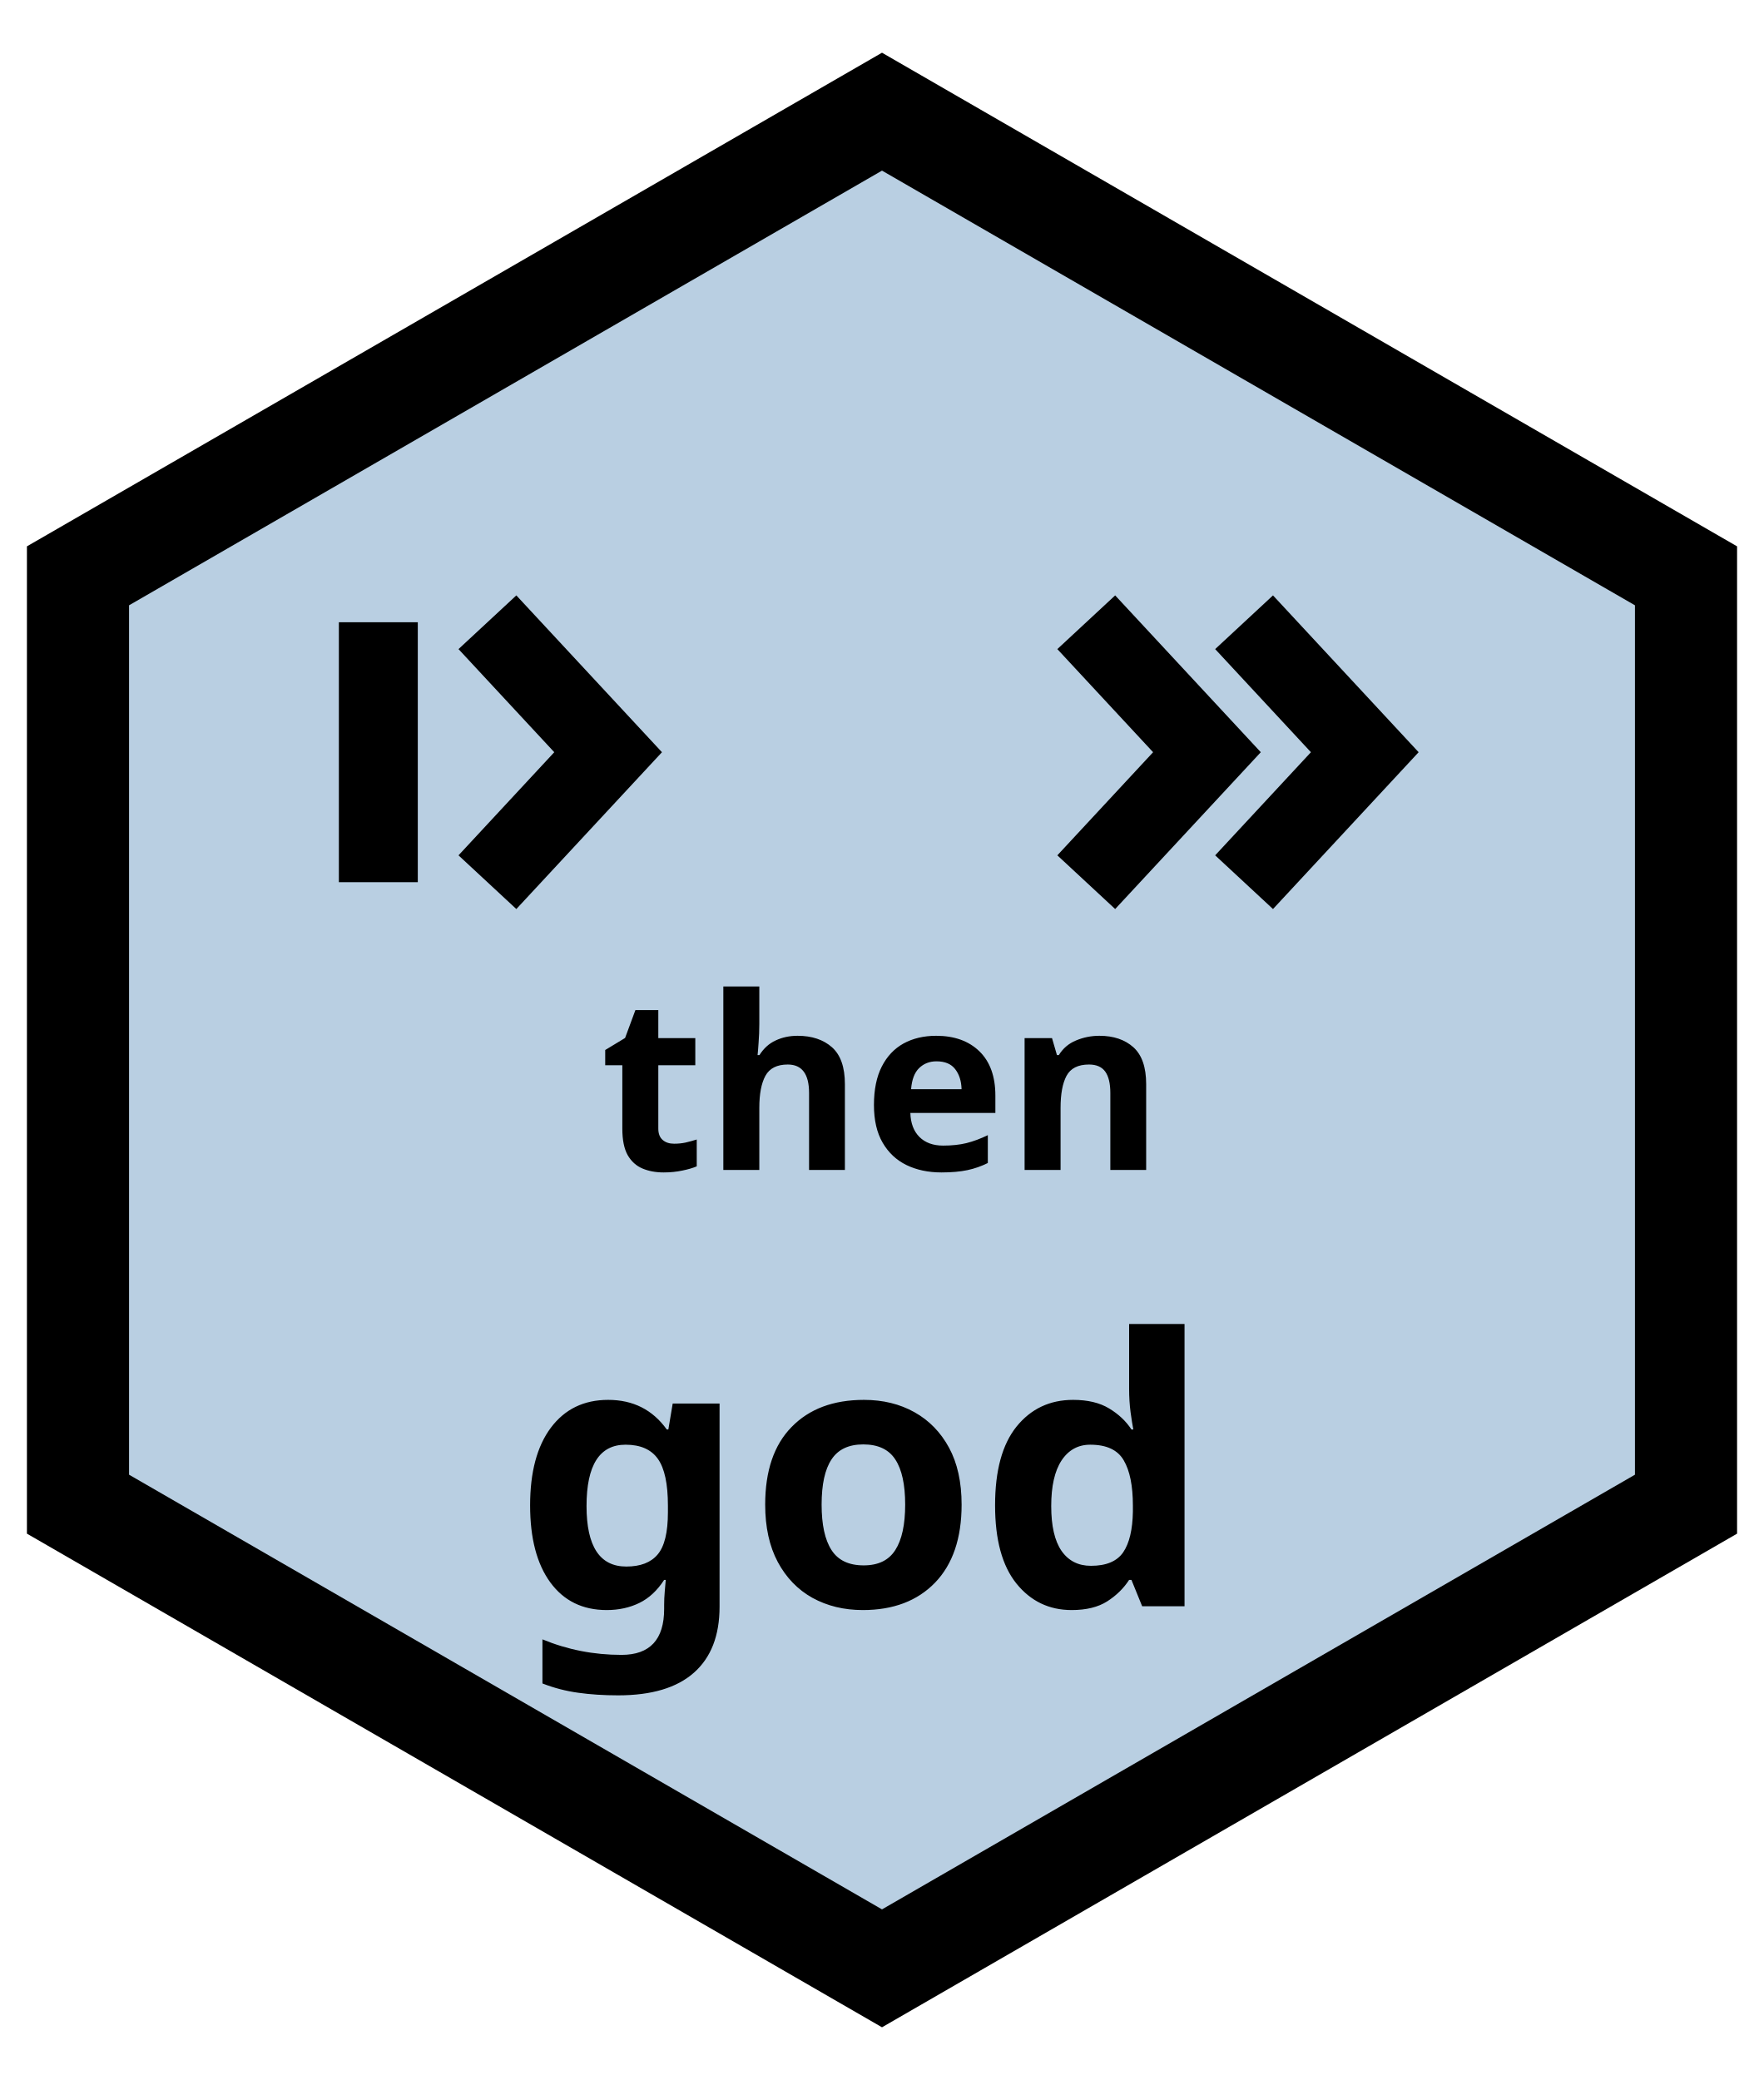
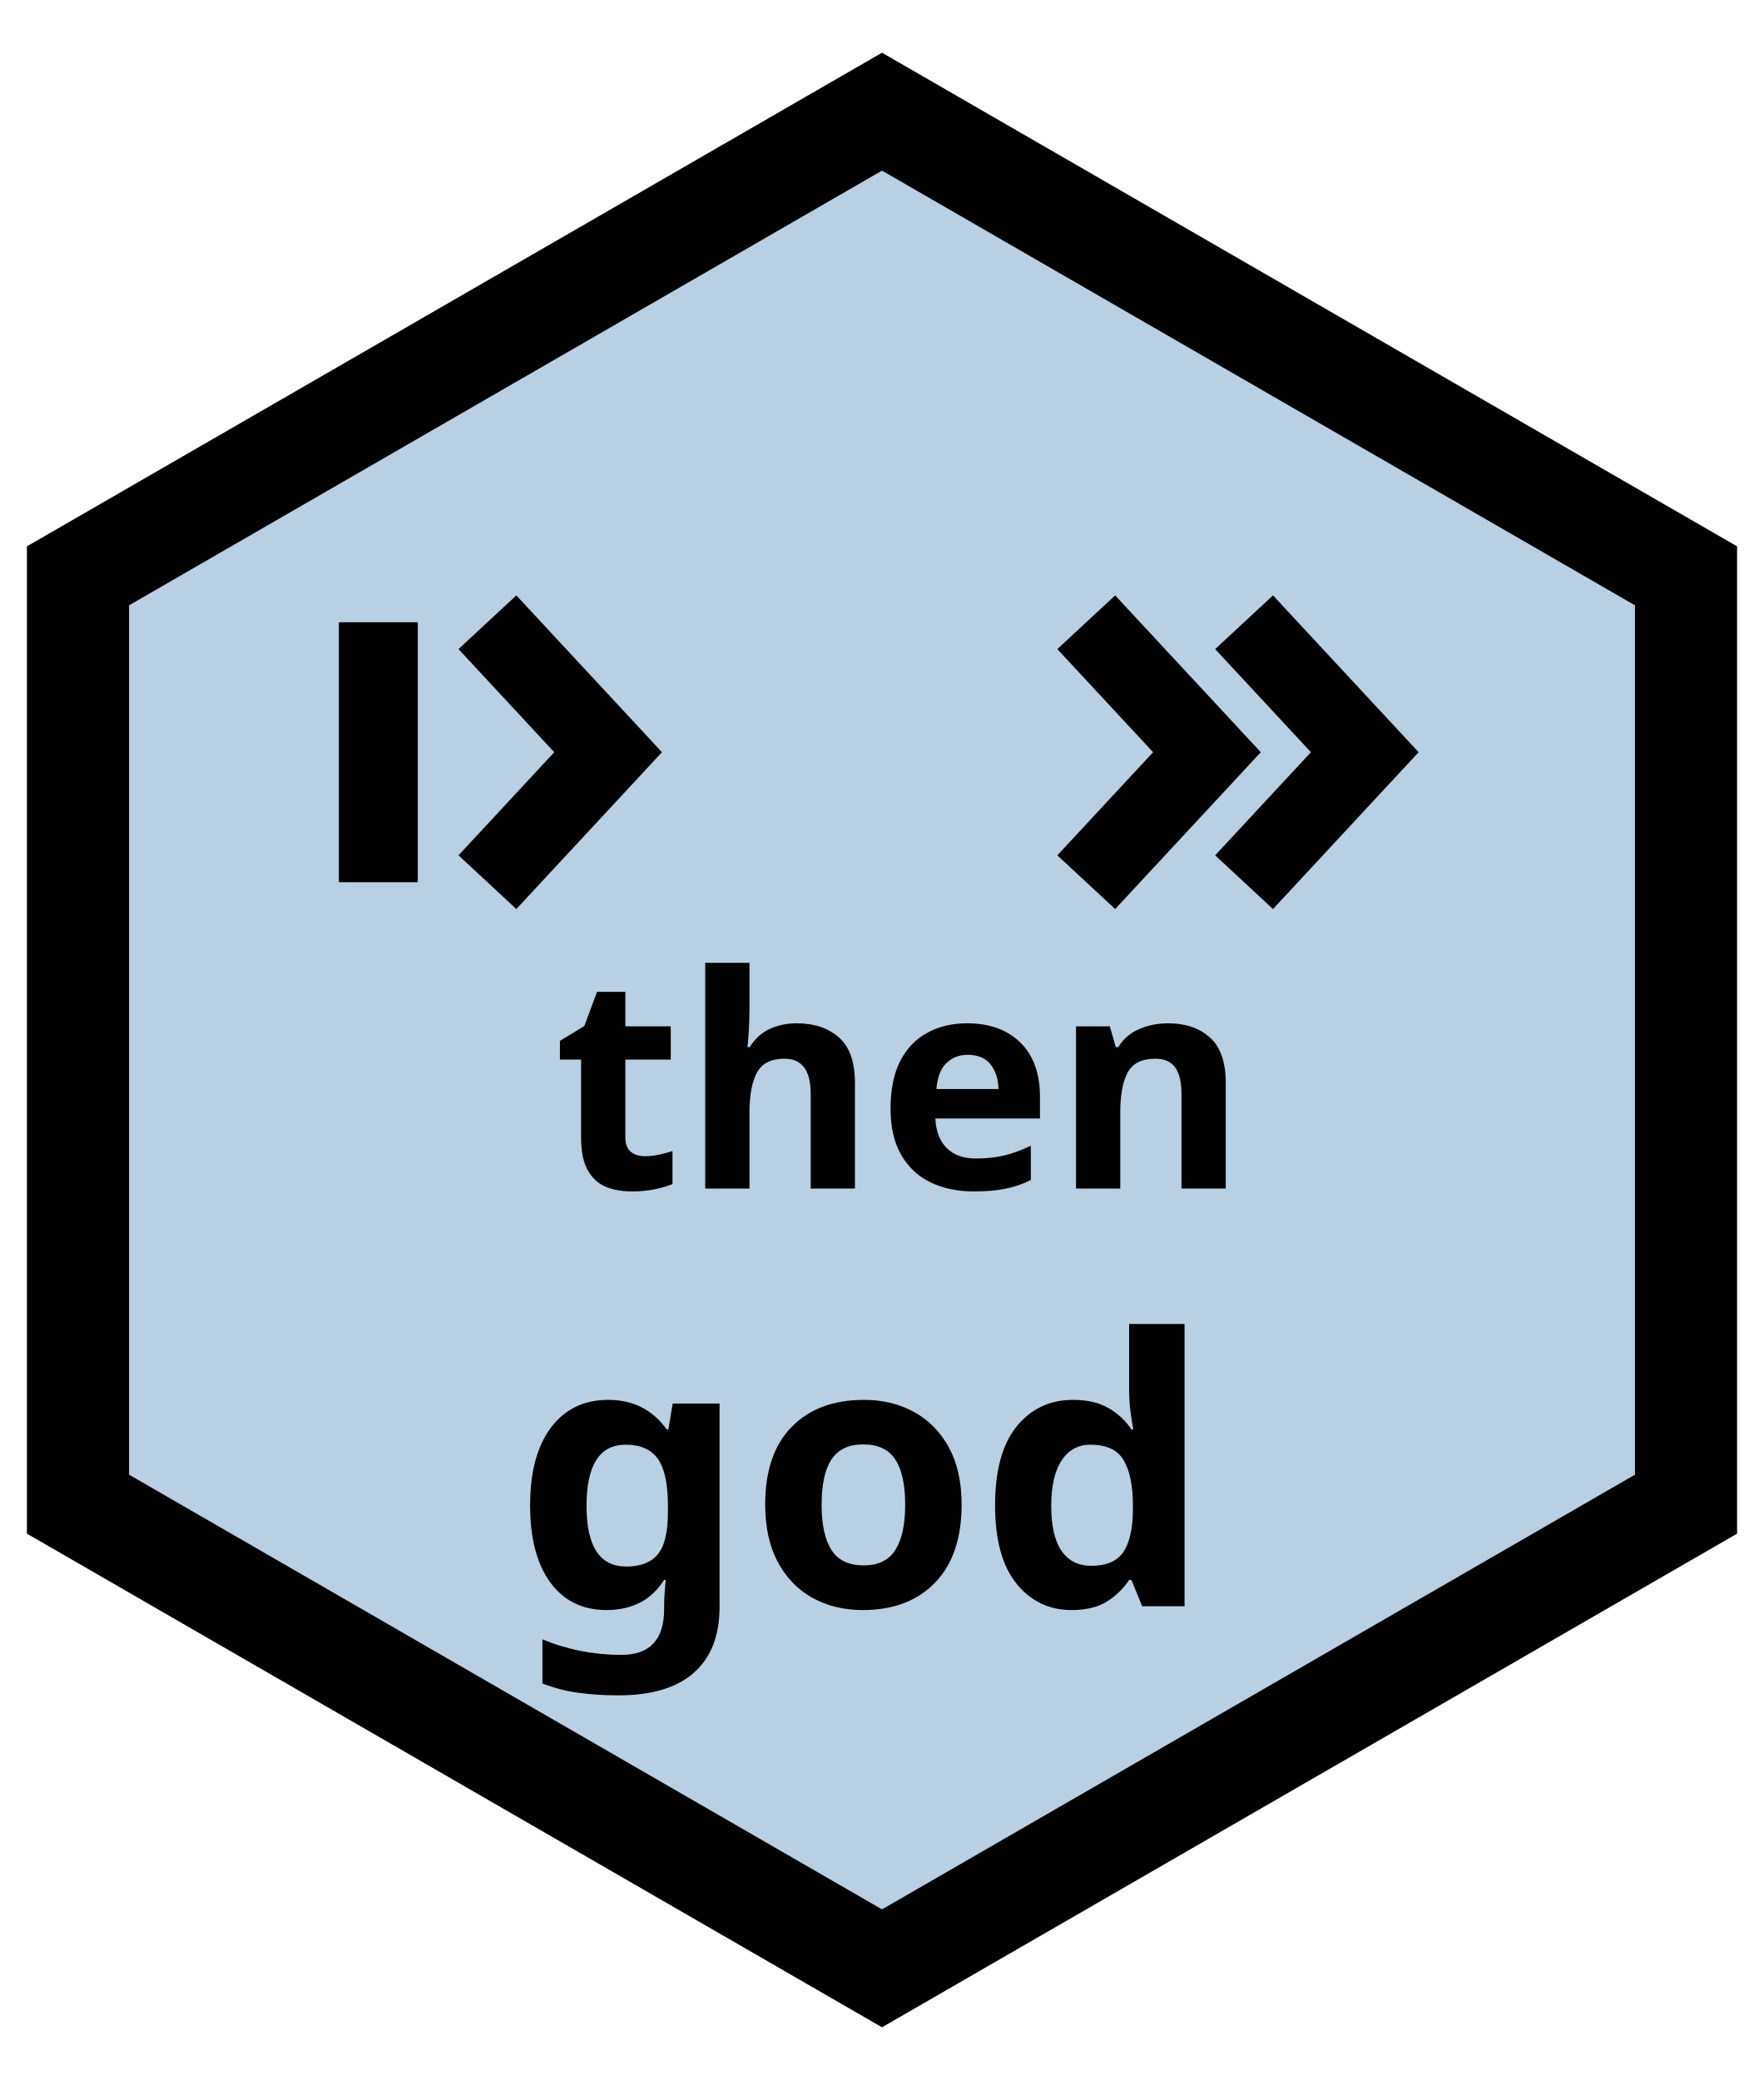
<svg xmlns="http://www.w3.org/2000/svg" viewBox="-95 -112 190 224" width="1696" height="2000" role="img" aria-label="The god hex sticker. A slate blue hexagon with a black border, holding a face built from the grammar's own marks: R's pipe and Python's as the two eyes, the flow word `then` as the nose, and the package name as the mouth.">
  <defs>
    <g id="eye-rpipe">
      <rect x="-17.5" y="-14" width="8.5" height="28" />
      <path d="M -1.5,-14 L 11.5,0 L -1.5,14" fill="none" stroke="#000000" stroke-width="8.5" stroke-linejoin="miter" />
    </g>
    <g id="eye-pypipe">
      <path d="M -17,-14 L -4,0 L -17,14" fill="none" stroke="#000000" stroke-width="8.5" stroke-linejoin="miter" />
      <path d="M 0,-14 L 13,0 L 0,14" fill="none" stroke="#000000" stroke-width="8.5" stroke-linejoin="miter" />
    </g>
  </defs>
  <polygon points="0,-100 86.6,-50 86.6,50 0,100 -86.6,50 -86.6,-50" fill="#B9CFE2" stroke="#000000" stroke-width="11" stroke-linejoin="miter" />
  <g fill="#000000" text-anchor="middle">
    <use href="#eye-rpipe" x="-41" y="-31" />
    <use href="#eye-pypipe" x="39" y="-31" />
-     <text x="0" y="14" font-size="26" textLength="54" lengthAdjust="spacingAndGlyphs" font-family="Avenir Next, Avenir, Futura, Century Gothic, Trebuchet MS, sans-serif" font-weight="700">then</text>
+     <text x="2" y="16" font-size="32" textLength="62" lengthAdjust="spacingAndGlyphs" font-family="Avenir Next, Avenir, Futura, Century Gothic, Trebuchet MS, sans-serif" font-weight="700">then</text>
    <text x="-2" y="61" font-size="40" textLength="70" lengthAdjust="spacingAndGlyphs" font-family="Avenir Next, Avenir, Futura, Century Gothic, Trebuchet MS, sans-serif" font-weight="700">god</text>
  </g>
</svg>
